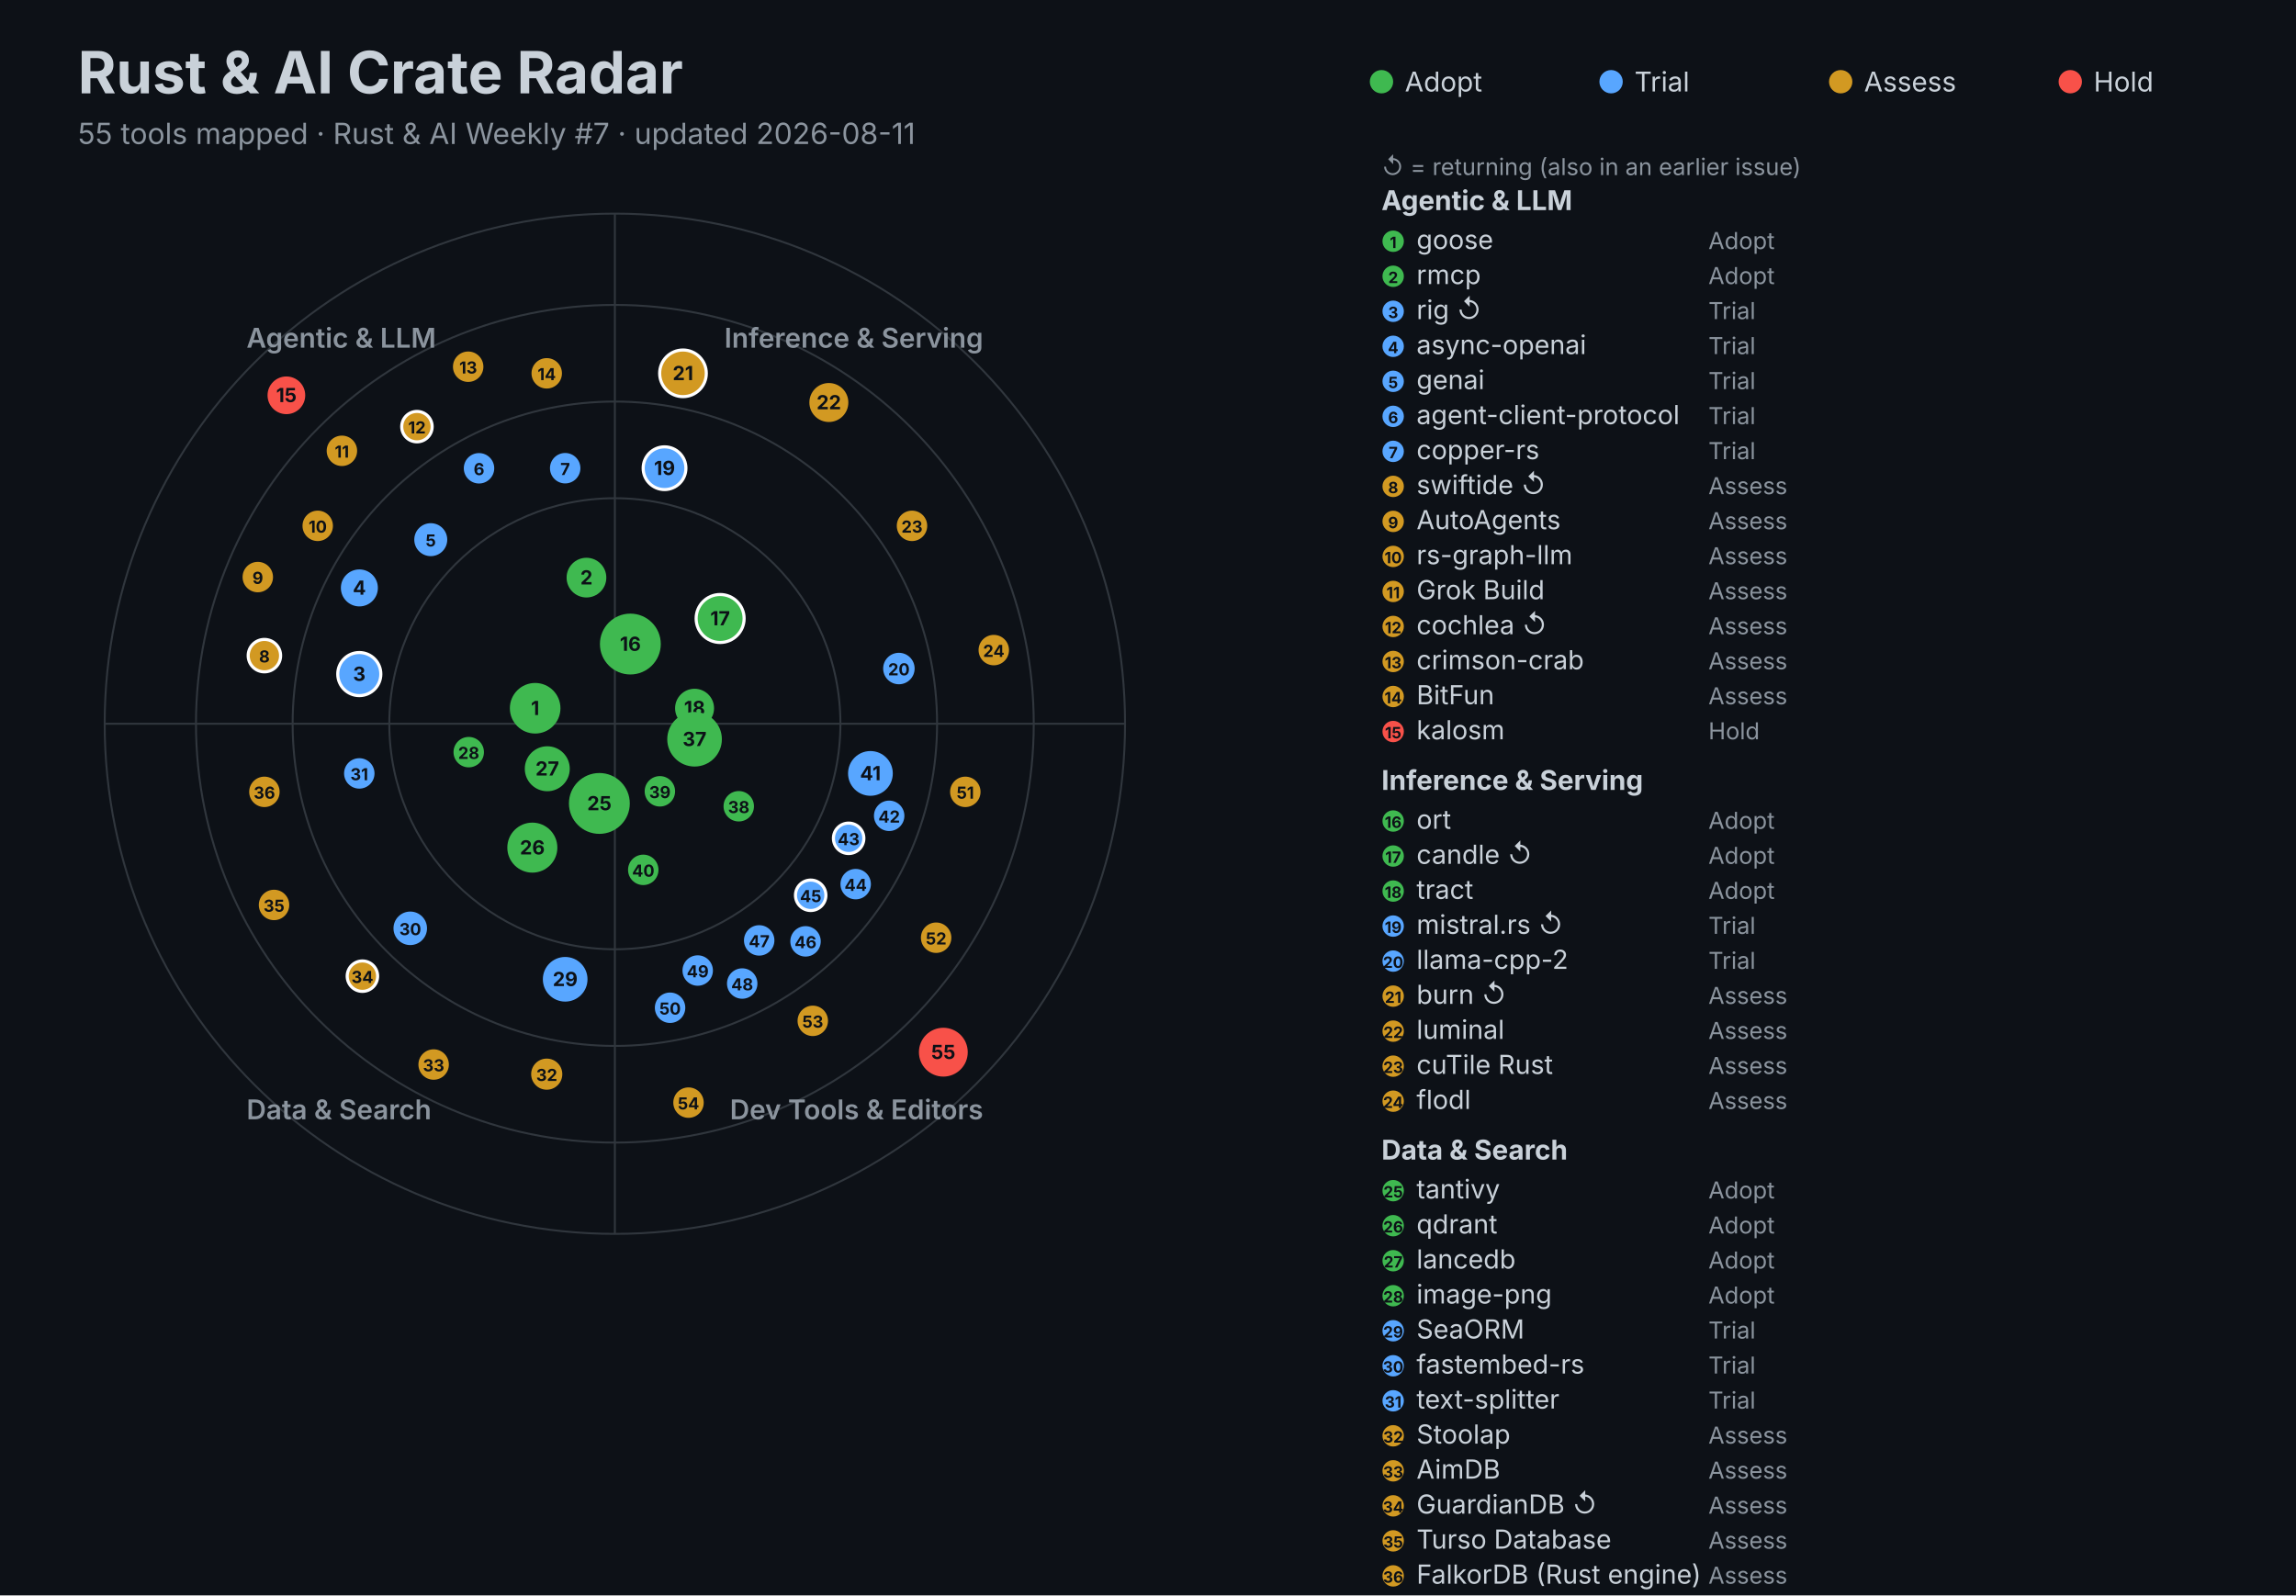
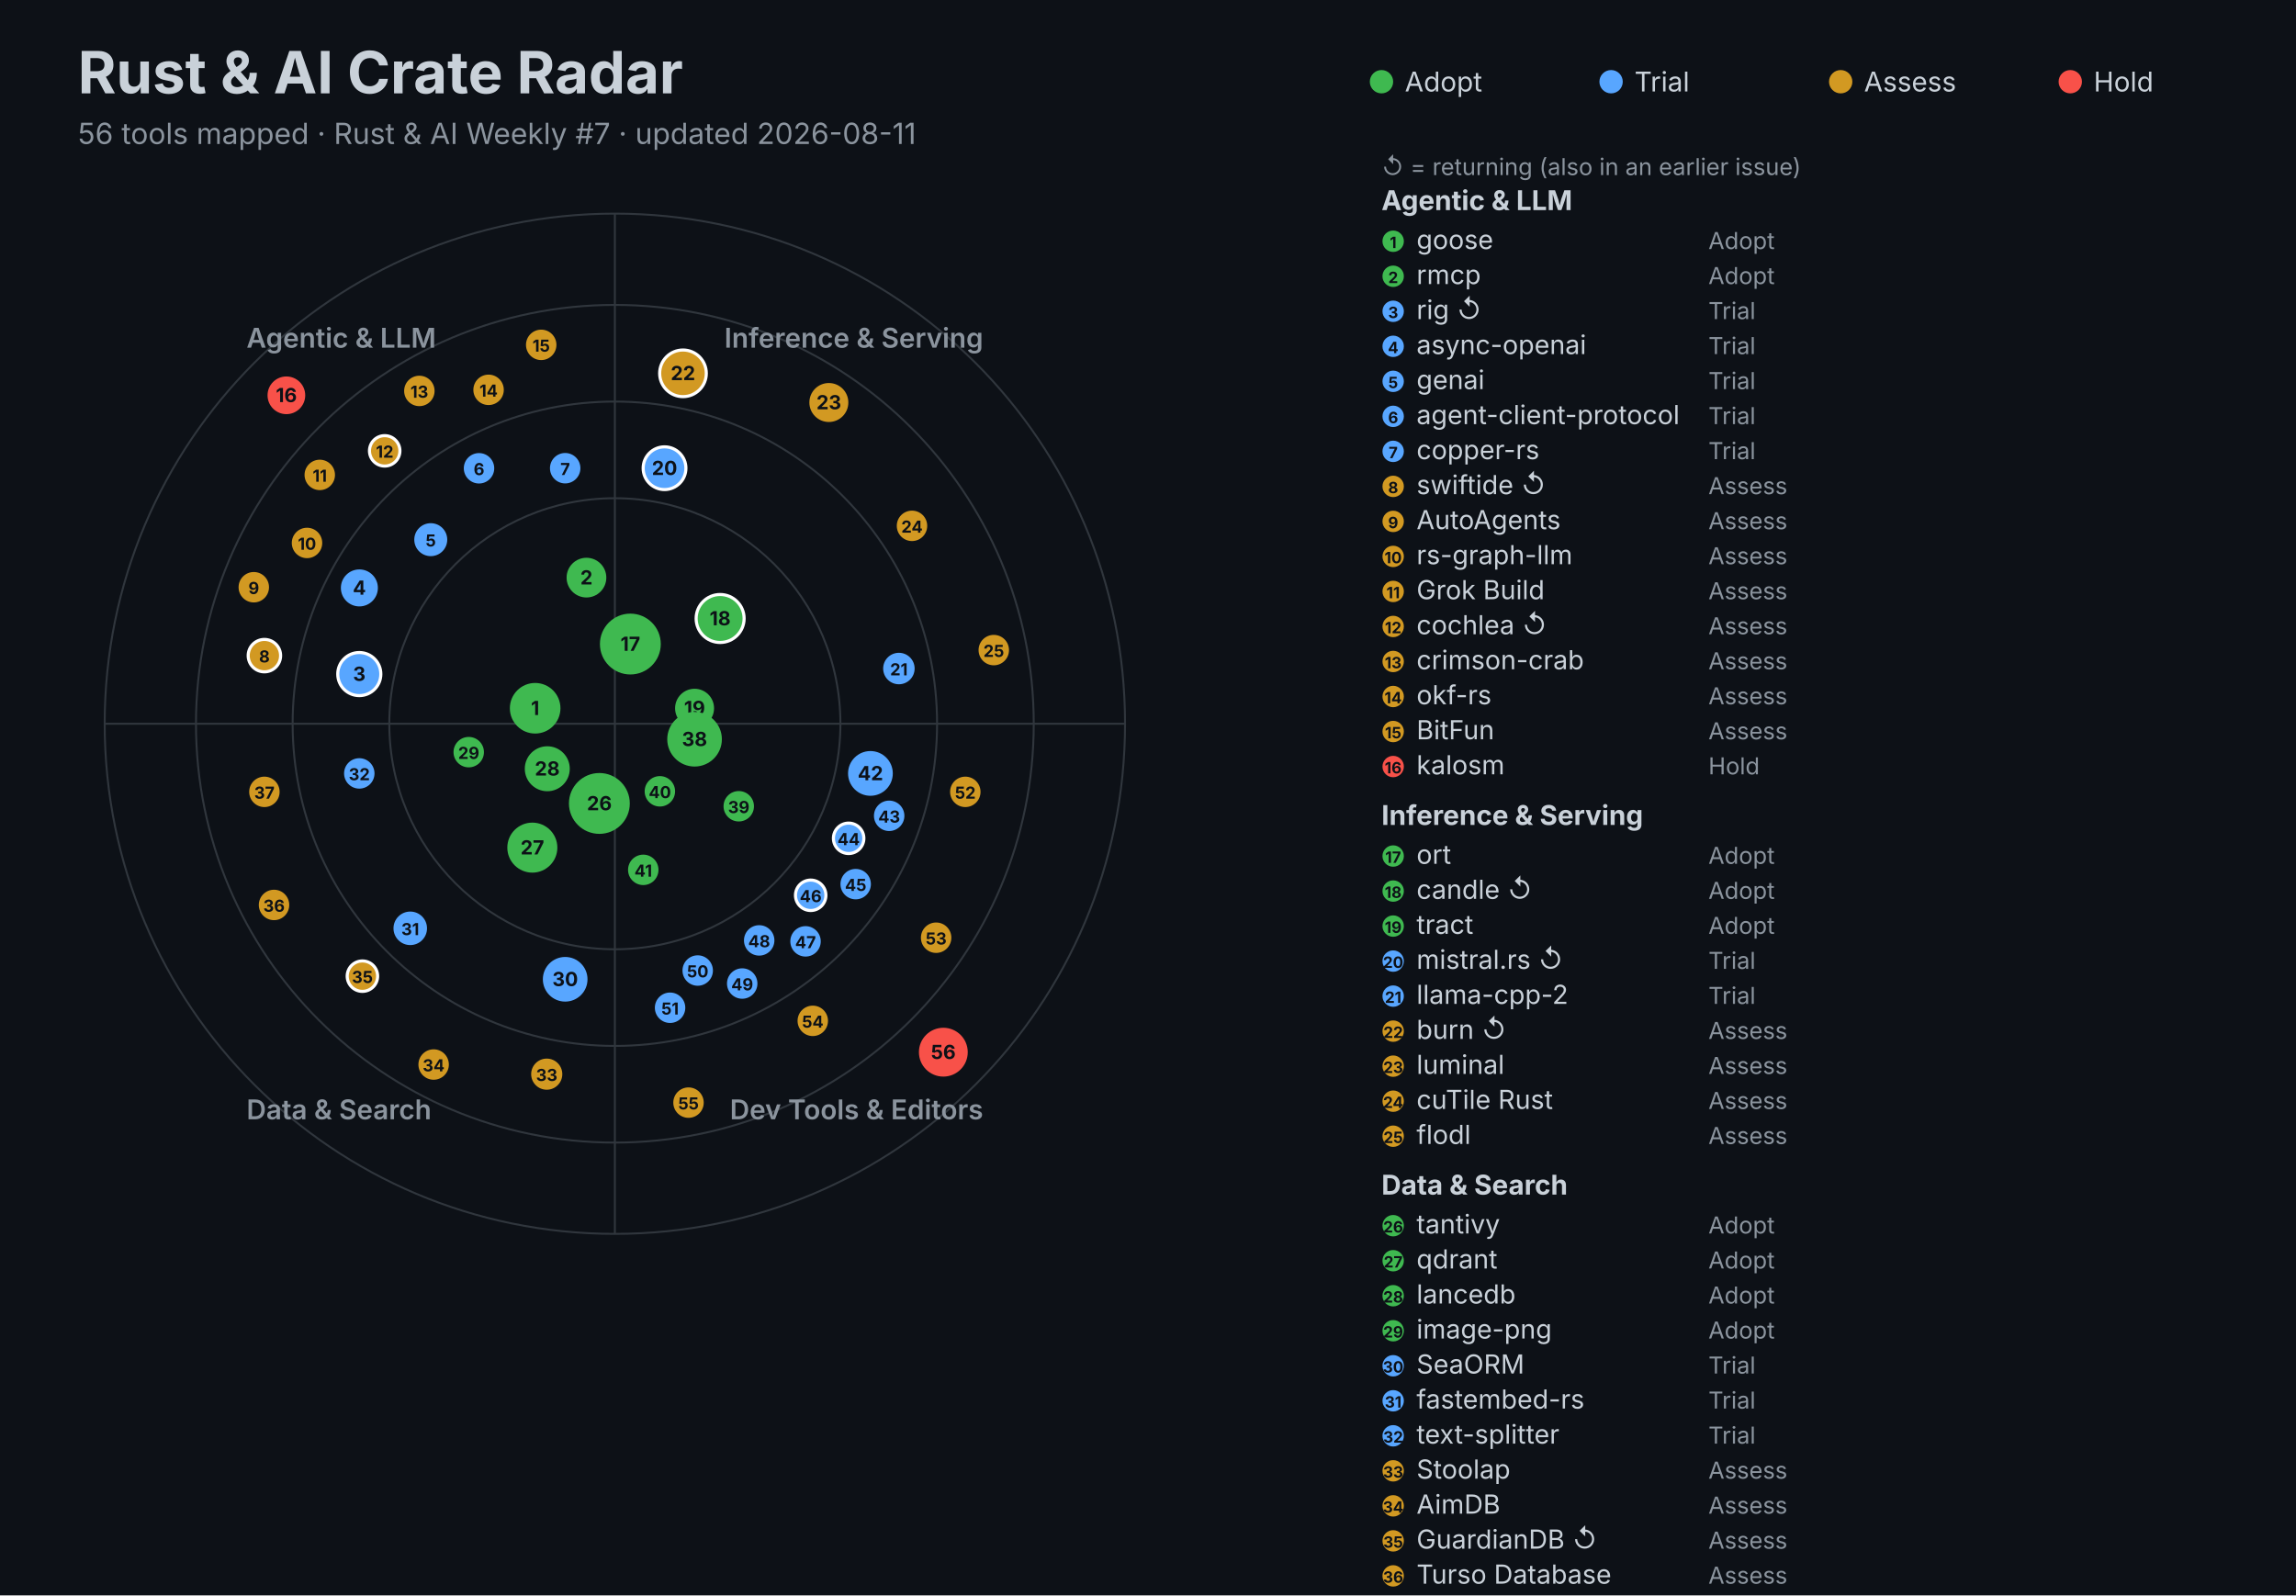
<svg xmlns="http://www.w3.org/2000/svg" width="1180" height="820" viewBox="0 0 1180 820" font-family="Inter, system-ui, -apple-system, Segoe UI, Roboto, sans-serif">
  <rect width="1180" height="820" fill="#0d1117" />
  <text x="40" y="48" fill="#c9d1d9" font-size="30" font-weight="700">Rust &amp; AI Crate Radar</text>
-   <text x="40" y="74" fill="#8b949e" font-size="15">55 tools mapped · Rust &amp; AI Weekly #7 · updated 2026-08-11</text>
+   <text x="40" y="74" fill="#8b949e" font-size="15">56 tools mapped · Rust &amp; AI Weekly #7 · updated 2026-08-11</text>
  <circle cx="710" cy="42" r="6" fill="#3fb950" />
  <text x="722" y="47" fill="#c9d1d9" font-size="14">Adopt</text>
  <circle cx="828" cy="42" r="6" fill="#58a6ff" />
  <text x="840" y="47" fill="#c9d1d9" font-size="14">Trial</text>
  <circle cx="946" cy="42" r="6" fill="#d29922" />
  <text x="958" y="47" fill="#c9d1d9" font-size="14">Assess</text>
  <circle cx="1064" cy="42" r="6" fill="#f85149" />
  <text x="1076" y="47" fill="#c9d1d9" font-size="14">Hold</text>
  <g>
    <circle cx="316" cy="372" r="115.92" fill="none" stroke="#30363d" stroke-width="1" />
    <circle cx="316" cy="372" r="165.6" fill="none" stroke="#30363d" stroke-width="1" />
    <circle cx="316" cy="372" r="215.28" fill="none" stroke="#30363d" stroke-width="1" />
    <circle cx="316" cy="372" r="262.2" fill="none" stroke="#30363d" stroke-width="1" />
    <line x1="316" y1="109.8" x2="316" y2="634.2" stroke="#30363d" stroke-width="1" />
    <line x1="53.8" y1="372" x2="578.2" y2="372" stroke="#30363d" stroke-width="1" />
  </g>
  <text x="126.693" y="178.693" fill="#8b949e" font-size="14" font-weight="600" text-anchor="start">Agentic &amp; LLM</text>
  <text x="505.307" y="178.693" fill="#8b949e" font-size="14" font-weight="600" text-anchor="end">Inference &amp; Serving</text>
  <text x="126.693" y="575.307" fill="#8b949e" font-size="14" font-weight="600" text-anchor="start">Data &amp; Search</text>
  <text x="505.307" y="575.307" fill="#8b949e" font-size="14" font-weight="600" text-anchor="end">Dev Tools &amp; Editors</text>
  <circle cx="275.036" cy="364.037" r="13.002" fill="#3fb950" stroke="none" stroke-width="0" />
  <text x="275.036" y="367.537" fill="#0d1117" font-size="10" font-weight="700" text-anchor="middle">1</text>
  <circle cx="301.402" cy="296.898" r="10.207" fill="#3fb950" stroke="none" stroke-width="0" />
  <text x="301.402" y="300.398" fill="#0d1117" font-size="10" font-weight="700" text-anchor="middle">2</text>
  <circle cx="184.654" cy="346.469" r="11.072" fill="#58a6ff" stroke="#ffffff" stroke-width="1.6" />
  <text x="184.654" y="349.969" fill="#0d1117" font-size="10" font-weight="700" text-anchor="middle">3</text>
  <circle cx="184.698" cy="302.185" r="9.509" fill="#58a6ff" stroke="none" stroke-width="0" />
  <text x="184.698" y="305.685" fill="#0d1117" font-size="10" font-weight="700" text-anchor="middle">4</text>
  <circle cx="221.386" cy="277.386" r="8.473" fill="#58a6ff" stroke="none" stroke-width="0" />
  <text x="221.386" y="280.886" fill="#0d1117" font-size="8.5" font-weight="700" text-anchor="middle">5</text>
  <circle cx="246.185" cy="240.698" r="7.82" fill="#58a6ff" stroke="none" stroke-width="0" />
  <text x="246.185" y="244.198" fill="#0d1117" font-size="8.5" font-weight="700" text-anchor="middle">6</text>
  <circle cx="290.469" cy="240.654" r="7.82" fill="#58a6ff" stroke="none" stroke-width="0" />
  <text x="290.469" y="244.154" fill="#0d1117" font-size="8.5" font-weight="700" text-anchor="middle">7</text>
  <circle cx="135.886" cy="336.989" r="8.329" fill="#d29922" stroke="#ffffff" stroke-width="1.6" />
  <text x="135.886" y="340.489" fill="#0d1117" font-size="8.5" font-weight="700" text-anchor="middle">8</text>
-   <circle cx="132.493" cy="296.613" r="7.82" fill="#d29922" stroke="none" stroke-width="0" />
-   <text x="132.493" y="300.113" fill="#0d1117" font-size="8.5" font-weight="700" text-anchor="middle">9</text>
-   <circle cx="163.29" cy="270.283" r="7.82" fill="#d29922" stroke="none" stroke-width="0" />
-   <text x="163.29" y="273.783" fill="#0d1117" font-size="8.5" font-weight="700" text-anchor="middle">10</text>
-   <circle cx="175.718" cy="231.718" r="7.82" fill="#d29922" stroke="none" stroke-width="0" />
-   <text x="175.718" y="235.218" fill="#0d1117" font-size="8.5" font-weight="700" text-anchor="middle">11</text>
-   <circle cx="214.283" cy="219.29" r="7.82" fill="#d29922" stroke="#ffffff" stroke-width="1.6" />
-   <text x="214.283" y="222.79" fill="#0d1117" font-size="8.5" font-weight="700" text-anchor="middle">12</text>
-   <circle cx="240.613" cy="188.493" r="7.82" fill="#d29922" stroke="none" stroke-width="0" />
-   <text x="240.613" y="191.993" fill="#0d1117" font-size="8.5" font-weight="700" text-anchor="middle">13</text>
-   <circle cx="280.989" cy="191.886" r="7.82" fill="#d29922" stroke="none" stroke-width="0" />
-   <text x="280.989" y="195.386" fill="#0d1117" font-size="8.5" font-weight="700" text-anchor="middle">14</text>
+   <circle cx="130.436" cy="301.828" r="7.82" fill="#d29922" stroke="none" stroke-width="0" />
+   <text x="130.436" y="305.328" fill="#0d1117" font-size="8.5" font-weight="700" text-anchor="middle">9</text>
+   <circle cx="157.788" cy="279.072" r="7.82" fill="#d29922" stroke="none" stroke-width="0" />
+   <text x="157.788" y="282.572" fill="#0d1117" font-size="8.5" font-weight="700" text-anchor="middle">10</text>
+   <circle cx="164.344" cy="244.1" r="7.82" fill="#d29922" stroke="none" stroke-width="0" />
+   <text x="164.344" y="247.6" fill="#0d1117" font-size="8.5" font-weight="700" text-anchor="middle">11</text>
+   <circle cx="197.708" cy="231.737" r="7.82" fill="#d29922" stroke="#ffffff" stroke-width="1.6" />
+   <text x="197.708" y="235.237" fill="#0d1117" font-size="8.5" font-weight="700" text-anchor="middle">12</text>
+   <circle cx="215.523" cy="200.937" r="7.82" fill="#d29922" stroke="none" stroke-width="0" />
+   <text x="215.523" y="204.437" fill="#0d1117" font-size="8.5" font-weight="700" text-anchor="middle">13</text>
+   <circle cx="251.1" cy="200.376" r="7.82" fill="#d29922" stroke="none" stroke-width="0" />
+   <text x="251.1" y="203.876" fill="#0d1117" font-size="8.5" font-weight="700" text-anchor="middle">14</text>
+   <circle cx="278.146" cy="177.256" r="7.82" fill="#d29922" stroke="none" stroke-width="0" />
+   <text x="278.146" y="180.756" fill="#0d1117" font-size="8.5" font-weight="700" text-anchor="middle">15</text>
  <circle cx="147.185" cy="203.185" r="9.685" fill="#f85149" stroke="none" stroke-width="0" />
-   <text x="147.185" y="206.685" fill="#0d1117" font-size="10" font-weight="700" text-anchor="middle">15</text>
+   <text x="147.185" y="206.685" fill="#0d1117" font-size="10" font-weight="700" text-anchor="middle">16</text>
  <circle cx="323.963" cy="331.036" r="15.64" fill="#3fb950" stroke="none" stroke-width="0" />
-   <text x="323.963" y="334.536" fill="#0d1117" font-size="10" font-weight="700" text-anchor="middle">16</text>
+   <text x="323.963" y="334.536" fill="#0d1117" font-size="10" font-weight="700" text-anchor="middle">17</text>
  <circle cx="370.099" cy="317.901" r="12.331" fill="#3fb950" stroke="#ffffff" stroke-width="1.6" />
-   <text x="370.099" y="321.401" fill="#0d1117" font-size="10" font-weight="700" text-anchor="middle">17</text>
+   <text x="370.099" y="321.401" fill="#0d1117" font-size="10" font-weight="700" text-anchor="middle">18</text>
  <circle cx="356.964" cy="364.037" r="10.016" fill="#3fb950" stroke="none" stroke-width="0" />
-   <text x="356.964" y="367.537" fill="#0d1117" font-size="10" font-weight="700" text-anchor="middle">18</text>
+   <text x="356.964" y="367.537" fill="#0d1117" font-size="10" font-weight="700" text-anchor="middle">19</text>
  <circle cx="341.531" cy="240.654" r="10.984" fill="#58a6ff" stroke="#ffffff" stroke-width="1.6" />
-   <text x="341.531" y="244.154" fill="#0d1117" font-size="10" font-weight="700" text-anchor="middle">19</text>
+   <text x="341.531" y="244.154" fill="#0d1117" font-size="10" font-weight="700" text-anchor="middle">20</text>
  <circle cx="461.977" cy="343.625" r="8.087" fill="#58a6ff" stroke="none" stroke-width="0" />
-   <text x="461.977" y="347.125" fill="#0d1117" font-size="8.5" font-weight="700" text-anchor="middle">20</text>
+   <text x="461.977" y="347.125" fill="#0d1117" font-size="8.5" font-weight="700" text-anchor="middle">21</text>
  <circle cx="351.011" cy="191.886" r="11.986" fill="#d29922" stroke="#ffffff" stroke-width="1.6" />
-   <text x="351.011" y="195.386" fill="#0d1117" font-size="10" font-weight="700" text-anchor="middle">21</text>
+   <text x="351.011" y="195.386" fill="#0d1117" font-size="10" font-weight="700" text-anchor="middle">22</text>
  <circle cx="425.979" cy="206.886" r="10.016" fill="#d29922" stroke="none" stroke-width="0" />
-   <text x="425.979" y="210.386" fill="#0d1117" font-size="10" font-weight="700" text-anchor="middle">22</text>
+   <text x="425.979" y="210.386" fill="#0d1117" font-size="10" font-weight="700" text-anchor="middle">23</text>
  <circle cx="468.71" cy="270.283" r="7.82" fill="#d29922" stroke="none" stroke-width="0" />
-   <text x="468.71" y="273.783" fill="#0d1117" font-size="8.5" font-weight="700" text-anchor="middle">23</text>
+   <text x="468.71" y="273.783" fill="#0d1117" font-size="8.5" font-weight="700" text-anchor="middle">24</text>
  <circle cx="510.744" cy="334.146" r="7.82" fill="#d29922" stroke="none" stroke-width="0" />
-   <text x="510.744" y="337.646" fill="#0d1117" font-size="8.5" font-weight="700" text-anchor="middle">24</text>
+   <text x="510.744" y="337.646" fill="#0d1117" font-size="8.5" font-weight="700" text-anchor="middle">25</text>
  <circle cx="308.037" cy="412.964" r="15.64" fill="#3fb950" stroke="none" stroke-width="0" />
-   <text x="308.037" y="416.464" fill="#0d1117" font-size="10" font-weight="700" text-anchor="middle">25</text>
+   <text x="308.037" y="416.464" fill="#0d1117" font-size="10" font-weight="700" text-anchor="middle">26</text>
  <circle cx="273.587" cy="435.675" r="12.856" fill="#3fb950" stroke="none" stroke-width="0" />
-   <text x="273.587" y="439.175" fill="#0d1117" font-size="10" font-weight="700" text-anchor="middle">26</text>
+   <text x="273.587" y="439.175" fill="#0d1117" font-size="10" font-weight="700" text-anchor="middle">27</text>
  <circle cx="281.268" cy="395.134" r="11.558" fill="#3fb950" stroke="none" stroke-width="0" />
-   <text x="281.268" y="398.634" fill="#0d1117" font-size="10" font-weight="700" text-anchor="middle">27</text>
+   <text x="281.268" y="398.634" fill="#0d1117" font-size="10" font-weight="700" text-anchor="middle">28</text>
  <circle cx="240.898" cy="386.598" r="7.82" fill="#3fb950" stroke="none" stroke-width="0" />
-   <text x="240.898" y="390.098" fill="#0d1117" font-size="8.5" font-weight="700" text-anchor="middle">28</text>
+   <text x="240.898" y="390.098" fill="#0d1117" font-size="8.5" font-weight="700" text-anchor="middle">29</text>
  <circle cx="290.469" cy="503.346" r="11.476" fill="#58a6ff" stroke="none" stroke-width="0" />
-   <text x="290.469" y="506.846" fill="#0d1117" font-size="10" font-weight="700" text-anchor="middle">29</text>
+   <text x="290.469" y="506.846" fill="#0d1117" font-size="10" font-weight="700" text-anchor="middle">30</text>
  <circle cx="210.847" cy="477.153" r="8.614" fill="#58a6ff" stroke="none" stroke-width="0" />
-   <text x="210.847" y="480.653" fill="#0d1117" font-size="8.5" font-weight="700" text-anchor="middle">30</text>
+   <text x="210.847" y="480.653" fill="#0d1117" font-size="8.5" font-weight="700" text-anchor="middle">31</text>
  <circle cx="184.654" cy="397.531" r="7.82" fill="#58a6ff" stroke="none" stroke-width="0" />
-   <text x="184.654" y="401.031" fill="#0d1117" font-size="8.5" font-weight="700" text-anchor="middle">31</text>
+   <text x="184.654" y="401.031" fill="#0d1117" font-size="8.5" font-weight="700" text-anchor="middle">32</text>
  <circle cx="280.989" cy="552.114" r="8.001" fill="#d29922" stroke="none" stroke-width="0" />
-   <text x="280.989" y="555.614" fill="#0d1117" font-size="8.5" font-weight="700" text-anchor="middle">32</text>
+   <text x="280.989" y="555.614" fill="#0d1117" font-size="8.5" font-weight="700" text-anchor="middle">33</text>
  <circle cx="222.862" cy="547.167" r="7.82" fill="#d29922" stroke="none" stroke-width="0" />
-   <text x="222.862" y="550.667" fill="#0d1117" font-size="8.5" font-weight="700" text-anchor="middle">33</text>
+   <text x="222.862" y="550.667" fill="#0d1117" font-size="8.5" font-weight="700" text-anchor="middle">34</text>
  <circle cx="186.257" cy="501.743" r="7.82" fill="#d29922" stroke="#ffffff" stroke-width="1.6" />
-   <text x="186.257" y="505.243" fill="#0d1117" font-size="8.5" font-weight="700" text-anchor="middle">34</text>
+   <text x="186.257" y="505.243" fill="#0d1117" font-size="8.5" font-weight="700" text-anchor="middle">35</text>
  <circle cx="140.833" cy="465.138" r="7.82" fill="#d29922" stroke="none" stroke-width="0" />
-   <text x="140.833" y="468.638" fill="#0d1117" font-size="8.5" font-weight="700" text-anchor="middle">35</text>
+   <text x="140.833" y="468.638" fill="#0d1117" font-size="8.5" font-weight="700" text-anchor="middle">36</text>
  <circle cx="135.886" cy="407.011" r="7.82" fill="#d29922" stroke="none" stroke-width="0" />
-   <text x="135.886" y="410.511" fill="#0d1117" font-size="8.5" font-weight="700" text-anchor="middle">36</text>
+   <text x="135.886" y="410.511" fill="#0d1117" font-size="8.5" font-weight="700" text-anchor="middle">37</text>
  <circle cx="356.964" cy="379.963" r="14.037" fill="#3fb950" stroke="none" stroke-width="0" />
-   <text x="356.964" y="383.463" fill="#0d1117" font-size="10" font-weight="700" text-anchor="middle">37</text>
+   <text x="356.964" y="383.463" fill="#0d1117" font-size="10" font-weight="700" text-anchor="middle">38</text>
  <circle cx="379.675" cy="414.413" r="7.82" fill="#3fb950" stroke="none" stroke-width="0" />
-   <text x="379.675" y="417.913" fill="#0d1117" font-size="8.5" font-weight="700" text-anchor="middle">38</text>
+   <text x="379.675" y="417.913" fill="#0d1117" font-size="8.5" font-weight="700" text-anchor="middle">39</text>
  <circle cx="339.134" cy="406.732" r="7.82" fill="#3fb950" stroke="none" stroke-width="0" />
-   <text x="339.134" y="410.232" fill="#0d1117" font-size="8.5" font-weight="700" text-anchor="middle">39</text>
+   <text x="339.134" y="410.232" fill="#0d1117" font-size="8.5" font-weight="700" text-anchor="middle">40</text>
  <circle cx="330.598" cy="447.102" r="7.82" fill="#3fb950" stroke="none" stroke-width="0" />
-   <text x="330.598" y="450.602" fill="#0d1117" font-size="8.5" font-weight="700" text-anchor="middle">40</text>
+   <text x="330.598" y="450.602" fill="#0d1117" font-size="8.5" font-weight="700" text-anchor="middle">41</text>
  <circle cx="447.346" cy="397.531" r="11.5" fill="#58a6ff" stroke="none" stroke-width="0" />
-   <text x="447.346" y="401.031" fill="#0d1117" font-size="10" font-weight="700" text-anchor="middle">41</text>
+   <text x="447.346" y="401.031" fill="#0d1117" font-size="10" font-weight="700" text-anchor="middle">42</text>
  <circle cx="456.978" cy="419.323" r="7.82" fill="#58a6ff" stroke="none" stroke-width="0" />
-   <text x="456.978" y="422.823" fill="#0d1117" font-size="8.5" font-weight="700" text-anchor="middle">42</text>
+   <text x="456.978" y="422.823" fill="#0d1117" font-size="8.5" font-weight="700" text-anchor="middle">43</text>
  <circle cx="436.149" cy="430.889" r="7.82" fill="#58a6ff" stroke="#ffffff" stroke-width="1.6" />
-   <text x="436.149" y="434.389" fill="#0d1117" font-size="8.5" font-weight="700" text-anchor="middle">43</text>
+   <text x="436.149" y="434.389" fill="#0d1117" font-size="8.5" font-weight="700" text-anchor="middle">44</text>
  <circle cx="439.767" cy="454.438" r="7.82" fill="#58a6ff" stroke="none" stroke-width="0" />
-   <text x="439.767" y="457.938" fill="#0d1117" font-size="8.5" font-weight="700" text-anchor="middle">44</text>
+   <text x="439.767" y="457.938" fill="#0d1117" font-size="8.5" font-weight="700" text-anchor="middle">45</text>
  <circle cx="416.643" cy="460.175" r="7.82" fill="#58a6ff" stroke="#ffffff" stroke-width="1.6" />
-   <text x="416.643" y="463.675" fill="#0d1117" font-size="8.5" font-weight="700" text-anchor="middle">45</text>
+   <text x="416.643" y="463.675" fill="#0d1117" font-size="8.5" font-weight="700" text-anchor="middle">46</text>
  <circle cx="413.996" cy="483.853" r="7.82" fill="#58a6ff" stroke="none" stroke-width="0" />
-   <text x="413.996" y="487.353" fill="#0d1117" font-size="8.5" font-weight="700" text-anchor="middle">46</text>
+   <text x="413.996" y="487.353" fill="#0d1117" font-size="8.5" font-weight="700" text-anchor="middle">47</text>
  <circle cx="390.176" cy="483.363" r="7.82" fill="#58a6ff" stroke="none" stroke-width="0" />
-   <text x="390.176" y="486.863" fill="#0d1117" font-size="8.5" font-weight="700" text-anchor="middle">47</text>
+   <text x="390.176" y="486.863" fill="#0d1117" font-size="8.5" font-weight="700" text-anchor="middle">48</text>
  <circle cx="381.449" cy="505.532" r="7.82" fill="#58a6ff" stroke="none" stroke-width="0" />
-   <text x="381.449" y="509.032" fill="#0d1117" font-size="8.5" font-weight="700" text-anchor="middle">48</text>
+   <text x="381.449" y="509.032" fill="#0d1117" font-size="8.5" font-weight="700" text-anchor="middle">49</text>
  <circle cx="358.58" cy="498.849" r="7.82" fill="#58a6ff" stroke="none" stroke-width="0" />
-   <text x="358.58" y="502.349" fill="#0d1117" font-size="8.5" font-weight="700" text-anchor="middle">49</text>
+   <text x="358.58" y="502.349" fill="#0d1117" font-size="8.5" font-weight="700" text-anchor="middle">50</text>
  <circle cx="344.375" cy="517.977" r="7.82" fill="#58a6ff" stroke="none" stroke-width="0" />
-   <text x="344.375" y="521.477" fill="#0d1117" font-size="8.5" font-weight="700" text-anchor="middle">50</text>
+   <text x="344.375" y="521.477" fill="#0d1117" font-size="8.5" font-weight="700" text-anchor="middle">51</text>
  <circle cx="496.114" cy="407.011" r="7.82" fill="#d29922" stroke="none" stroke-width="0" />
-   <text x="496.114" y="410.511" fill="#0d1117" font-size="8.5" font-weight="700" text-anchor="middle">51</text>
+   <text x="496.114" y="410.511" fill="#0d1117" font-size="8.5" font-weight="700" text-anchor="middle">52</text>
  <circle cx="481.114" cy="481.979" r="7.82" fill="#d29922" stroke="none" stroke-width="0" />
-   <text x="481.114" y="485.479" fill="#0d1117" font-size="8.5" font-weight="700" text-anchor="middle">52</text>
+   <text x="481.114" y="485.479" fill="#0d1117" font-size="8.5" font-weight="700" text-anchor="middle">53</text>
  <circle cx="417.717" cy="524.71" r="7.82" fill="#d29922" stroke="none" stroke-width="0" />
-   <text x="417.717" y="528.21" fill="#0d1117" font-size="8.5" font-weight="700" text-anchor="middle">53</text>
+   <text x="417.717" y="528.21" fill="#0d1117" font-size="8.5" font-weight="700" text-anchor="middle">54</text>
  <circle cx="353.854" cy="566.744" r="7.82" fill="#d29922" stroke="none" stroke-width="0" />
-   <text x="353.854" y="570.244" fill="#0d1117" font-size="8.5" font-weight="700" text-anchor="middle">54</text>
+   <text x="353.854" y="570.244" fill="#0d1117" font-size="8.5" font-weight="700" text-anchor="middle">55</text>
  <circle cx="484.815" cy="540.815" r="12.549" fill="#f85149" stroke="none" stroke-width="0" />
-   <text x="484.815" y="544.315" fill="#0d1117" font-size="10" font-weight="700" text-anchor="middle">55</text>
+   <text x="484.815" y="544.315" fill="#0d1117" font-size="10" font-weight="700" text-anchor="middle">56</text>
  <text x="710" y="90" fill="#8b949e" font-size="12">↺ = returning (also in an earlier issue)</text>
  <text x="710" y="108" fill="#c9d1d9" font-size="14" font-weight="700">Agentic &amp; LLM</text>
  <circle cx="716" cy="124" r="5.5" fill="#3fb950" />
  <text x="716" y="127.5" fill="#0d1117" font-size="8" font-weight="700" text-anchor="middle">1</text>
  <text x="728" y="128" fill="#c9d1d9" font-size="13.5">goose</text>
  <text x="878" y="128" fill="#8b949e" font-size="12">Adopt</text>
  <circle cx="716" cy="142" r="5.5" fill="#3fb950" />
  <text x="716" y="145.5" fill="#0d1117" font-size="8" font-weight="700" text-anchor="middle">2</text>
  <text x="728" y="146" fill="#c9d1d9" font-size="13.5">rmcp</text>
  <text x="878" y="146" fill="#8b949e" font-size="12">Adopt</text>
  <circle cx="716" cy="160" r="5.5" fill="#58a6ff" />
  <text x="716" y="163.5" fill="#0d1117" font-size="8" font-weight="700" text-anchor="middle">3</text>
  <text x="728" y="164" fill="#c9d1d9" font-size="13.5">rig ↺</text>
  <text x="878" y="164" fill="#8b949e" font-size="12">Trial</text>
  <circle cx="716" cy="178" r="5.5" fill="#58a6ff" />
  <text x="716" y="181.5" fill="#0d1117" font-size="8" font-weight="700" text-anchor="middle">4</text>
  <text x="728" y="182" fill="#c9d1d9" font-size="13.5">async-openai</text>
  <text x="878" y="182" fill="#8b949e" font-size="12">Trial</text>
  <circle cx="716" cy="196" r="5.5" fill="#58a6ff" />
  <text x="716" y="199.5" fill="#0d1117" font-size="8" font-weight="700" text-anchor="middle">5</text>
  <text x="728" y="200" fill="#c9d1d9" font-size="13.5">genai</text>
  <text x="878" y="200" fill="#8b949e" font-size="12">Trial</text>
  <circle cx="716" cy="214" r="5.5" fill="#58a6ff" />
  <text x="716" y="217.5" fill="#0d1117" font-size="8" font-weight="700" text-anchor="middle">6</text>
  <text x="728" y="218" fill="#c9d1d9" font-size="13.5">agent-client-protocol</text>
  <text x="878" y="218" fill="#8b949e" font-size="12">Trial</text>
  <circle cx="716" cy="232" r="5.5" fill="#58a6ff" />
  <text x="716" y="235.5" fill="#0d1117" font-size="8" font-weight="700" text-anchor="middle">7</text>
  <text x="728" y="236" fill="#c9d1d9" font-size="13.5">copper-rs</text>
  <text x="878" y="236" fill="#8b949e" font-size="12">Trial</text>
  <circle cx="716" cy="250" r="5.5" fill="#d29922" />
  <text x="716" y="253.5" fill="#0d1117" font-size="8" font-weight="700" text-anchor="middle">8</text>
  <text x="728" y="254" fill="#c9d1d9" font-size="13.5">swiftide ↺</text>
  <text x="878" y="254" fill="#8b949e" font-size="12">Assess</text>
  <circle cx="716" cy="268" r="5.5" fill="#d29922" />
  <text x="716" y="271.5" fill="#0d1117" font-size="8" font-weight="700" text-anchor="middle">9</text>
  <text x="728" y="272" fill="#c9d1d9" font-size="13.5">AutoAgents</text>
  <text x="878" y="272" fill="#8b949e" font-size="12">Assess</text>
  <circle cx="716" cy="286" r="5.5" fill="#d29922" />
  <text x="716" y="289.5" fill="#0d1117" font-size="8" font-weight="700" text-anchor="middle">10</text>
  <text x="728" y="290" fill="#c9d1d9" font-size="13.5">rs-graph-llm</text>
  <text x="878" y="290" fill="#8b949e" font-size="12">Assess</text>
  <circle cx="716" cy="304" r="5.5" fill="#d29922" />
  <text x="716" y="307.5" fill="#0d1117" font-size="8" font-weight="700" text-anchor="middle">11</text>
  <text x="728" y="308" fill="#c9d1d9" font-size="13.5">Grok Build</text>
  <text x="878" y="308" fill="#8b949e" font-size="12">Assess</text>
  <circle cx="716" cy="322" r="5.5" fill="#d29922" />
  <text x="716" y="325.5" fill="#0d1117" font-size="8" font-weight="700" text-anchor="middle">12</text>
  <text x="728" y="326" fill="#c9d1d9" font-size="13.5">cochlea ↺</text>
  <text x="878" y="326" fill="#8b949e" font-size="12">Assess</text>
  <circle cx="716" cy="340" r="5.5" fill="#d29922" />
  <text x="716" y="343.5" fill="#0d1117" font-size="8" font-weight="700" text-anchor="middle">13</text>
  <text x="728" y="344" fill="#c9d1d9" font-size="13.5">crimson-crab</text>
  <text x="878" y="344" fill="#8b949e" font-size="12">Assess</text>
  <circle cx="716" cy="358" r="5.5" fill="#d29922" />
  <text x="716" y="361.5" fill="#0d1117" font-size="8" font-weight="700" text-anchor="middle">14</text>
-   <text x="728" y="362" fill="#c9d1d9" font-size="13.5">BitFun</text>
+   <text x="728" y="362" fill="#c9d1d9" font-size="13.5">okf-rs</text>
  <text x="878" y="362" fill="#8b949e" font-size="12">Assess</text>
-   <circle cx="716" cy="376" r="5.5" fill="#f85149" />
+   <circle cx="716" cy="376" r="5.5" fill="#d29922" />
  <text x="716" y="379.5" fill="#0d1117" font-size="8" font-weight="700" text-anchor="middle">15</text>
-   <text x="728" y="380" fill="#c9d1d9" font-size="13.5">kalosm</text>
-   <text x="878" y="380" fill="#8b949e" font-size="12">Hold</text>
-   <text x="710" y="406" fill="#c9d1d9" font-size="14" font-weight="700">Inference &amp; Serving</text>
-   <circle cx="716" cy="422" r="5.5" fill="#3fb950" />
-   <text x="716" y="425.5" fill="#0d1117" font-size="8" font-weight="700" text-anchor="middle">16</text>
-   <text x="728" y="426" fill="#c9d1d9" font-size="13.5">ort</text>
-   <text x="878" y="426" fill="#8b949e" font-size="12">Adopt</text>
+   <text x="728" y="380" fill="#c9d1d9" font-size="13.5">BitFun</text>
+   <text x="878" y="380" fill="#8b949e" font-size="12">Assess</text>
+   <circle cx="716" cy="394" r="5.5" fill="#f85149" />
+   <text x="716" y="397.5" fill="#0d1117" font-size="8" font-weight="700" text-anchor="middle">16</text>
+   <text x="728" y="398" fill="#c9d1d9" font-size="13.5">kalosm</text>
+   <text x="878" y="398" fill="#8b949e" font-size="12">Hold</text>
+   <text x="710" y="424" fill="#c9d1d9" font-size="14" font-weight="700">Inference &amp; Serving</text>
  <circle cx="716" cy="440" r="5.5" fill="#3fb950" />
  <text x="716" y="443.5" fill="#0d1117" font-size="8" font-weight="700" text-anchor="middle">17</text>
-   <text x="728" y="444" fill="#c9d1d9" font-size="13.5">candle ↺</text>
+   <text x="728" y="444" fill="#c9d1d9" font-size="13.5">ort</text>
  <text x="878" y="444" fill="#8b949e" font-size="12">Adopt</text>
  <circle cx="716" cy="458" r="5.5" fill="#3fb950" />
  <text x="716" y="461.5" fill="#0d1117" font-size="8" font-weight="700" text-anchor="middle">18</text>
-   <text x="728" y="462" fill="#c9d1d9" font-size="13.5">tract</text>
+   <text x="728" y="462" fill="#c9d1d9" font-size="13.5">candle ↺</text>
  <text x="878" y="462" fill="#8b949e" font-size="12">Adopt</text>
-   <circle cx="716" cy="476" r="5.5" fill="#58a6ff" />
+   <circle cx="716" cy="476" r="5.5" fill="#3fb950" />
  <text x="716" y="479.5" fill="#0d1117" font-size="8" font-weight="700" text-anchor="middle">19</text>
-   <text x="728" y="480" fill="#c9d1d9" font-size="13.5">mistral.rs ↺</text>
-   <text x="878" y="480" fill="#8b949e" font-size="12">Trial</text>
+   <text x="728" y="480" fill="#c9d1d9" font-size="13.5">tract</text>
+   <text x="878" y="480" fill="#8b949e" font-size="12">Adopt</text>
  <circle cx="716" cy="494" r="5.5" fill="#58a6ff" />
  <text x="716" y="497.5" fill="#0d1117" font-size="8" font-weight="700" text-anchor="middle">20</text>
-   <text x="728" y="498" fill="#c9d1d9" font-size="13.5">llama-cpp-2</text>
+   <text x="728" y="498" fill="#c9d1d9" font-size="13.5">mistral.rs ↺</text>
  <text x="878" y="498" fill="#8b949e" font-size="12">Trial</text>
-   <circle cx="716" cy="512" r="5.5" fill="#d29922" />
+   <circle cx="716" cy="512" r="5.5" fill="#58a6ff" />
  <text x="716" y="515.5" fill="#0d1117" font-size="8" font-weight="700" text-anchor="middle">21</text>
-   <text x="728" y="516" fill="#c9d1d9" font-size="13.5">burn ↺</text>
-   <text x="878" y="516" fill="#8b949e" font-size="12">Assess</text>
+   <text x="728" y="516" fill="#c9d1d9" font-size="13.5">llama-cpp-2</text>
+   <text x="878" y="516" fill="#8b949e" font-size="12">Trial</text>
  <circle cx="716" cy="530" r="5.5" fill="#d29922" />
  <text x="716" y="533.5" fill="#0d1117" font-size="8" font-weight="700" text-anchor="middle">22</text>
-   <text x="728" y="534" fill="#c9d1d9" font-size="13.5">luminal</text>
+   <text x="728" y="534" fill="#c9d1d9" font-size="13.5">burn ↺</text>
  <text x="878" y="534" fill="#8b949e" font-size="12">Assess</text>
  <circle cx="716" cy="548" r="5.5" fill="#d29922" />
  <text x="716" y="551.5" fill="#0d1117" font-size="8" font-weight="700" text-anchor="middle">23</text>
-   <text x="728" y="552" fill="#c9d1d9" font-size="13.5">cuTile Rust</text>
+   <text x="728" y="552" fill="#c9d1d9" font-size="13.5">luminal</text>
  <text x="878" y="552" fill="#8b949e" font-size="12">Assess</text>
  <circle cx="716" cy="566" r="5.5" fill="#d29922" />
  <text x="716" y="569.5" fill="#0d1117" font-size="8" font-weight="700" text-anchor="middle">24</text>
-   <text x="728" y="570" fill="#c9d1d9" font-size="13.5">flodl</text>
+   <text x="728" y="570" fill="#c9d1d9" font-size="13.5">cuTile Rust</text>
  <text x="878" y="570" fill="#8b949e" font-size="12">Assess</text>
-   <text x="710" y="596" fill="#c9d1d9" font-size="14" font-weight="700">Data &amp; Search</text>
-   <circle cx="716" cy="612" r="5.5" fill="#3fb950" />
-   <text x="716" y="615.5" fill="#0d1117" font-size="8" font-weight="700" text-anchor="middle">25</text>
-   <text x="728" y="616" fill="#c9d1d9" font-size="13.5">tantivy</text>
-   <text x="878" y="616" fill="#8b949e" font-size="12">Adopt</text>
+   <circle cx="716" cy="584" r="5.5" fill="#d29922" />
+   <text x="716" y="587.5" fill="#0d1117" font-size="8" font-weight="700" text-anchor="middle">25</text>
+   <text x="728" y="588" fill="#c9d1d9" font-size="13.5">flodl</text>
+   <text x="878" y="588" fill="#8b949e" font-size="12">Assess</text>
+   <text x="710" y="614" fill="#c9d1d9" font-size="14" font-weight="700">Data &amp; Search</text>
  <circle cx="716" cy="630" r="5.5" fill="#3fb950" />
  <text x="716" y="633.5" fill="#0d1117" font-size="8" font-weight="700" text-anchor="middle">26</text>
-   <text x="728" y="634" fill="#c9d1d9" font-size="13.5">qdrant</text>
+   <text x="728" y="634" fill="#c9d1d9" font-size="13.5">tantivy</text>
  <text x="878" y="634" fill="#8b949e" font-size="12">Adopt</text>
  <circle cx="716" cy="648" r="5.5" fill="#3fb950" />
  <text x="716" y="651.5" fill="#0d1117" font-size="8" font-weight="700" text-anchor="middle">27</text>
-   <text x="728" y="652" fill="#c9d1d9" font-size="13.5">lancedb</text>
+   <text x="728" y="652" fill="#c9d1d9" font-size="13.5">qdrant</text>
  <text x="878" y="652" fill="#8b949e" font-size="12">Adopt</text>
  <circle cx="716" cy="666" r="5.5" fill="#3fb950" />
  <text x="716" y="669.5" fill="#0d1117" font-size="8" font-weight="700" text-anchor="middle">28</text>
-   <text x="728" y="670" fill="#c9d1d9" font-size="13.5">image-png</text>
+   <text x="728" y="670" fill="#c9d1d9" font-size="13.5">lancedb</text>
  <text x="878" y="670" fill="#8b949e" font-size="12">Adopt</text>
-   <circle cx="716" cy="684" r="5.5" fill="#58a6ff" />
+   <circle cx="716" cy="684" r="5.5" fill="#3fb950" />
  <text x="716" y="687.5" fill="#0d1117" font-size="8" font-weight="700" text-anchor="middle">29</text>
-   <text x="728" y="688" fill="#c9d1d9" font-size="13.5">SeaORM</text>
-   <text x="878" y="688" fill="#8b949e" font-size="12">Trial</text>
+   <text x="728" y="688" fill="#c9d1d9" font-size="13.5">image-png</text>
+   <text x="878" y="688" fill="#8b949e" font-size="12">Adopt</text>
  <circle cx="716" cy="702" r="5.5" fill="#58a6ff" />
  <text x="716" y="705.5" fill="#0d1117" font-size="8" font-weight="700" text-anchor="middle">30</text>
-   <text x="728" y="706" fill="#c9d1d9" font-size="13.5">fastembed-rs</text>
+   <text x="728" y="706" fill="#c9d1d9" font-size="13.5">SeaORM</text>
  <text x="878" y="706" fill="#8b949e" font-size="12">Trial</text>
  <circle cx="716" cy="720" r="5.5" fill="#58a6ff" />
  <text x="716" y="723.5" fill="#0d1117" font-size="8" font-weight="700" text-anchor="middle">31</text>
-   <text x="728" y="724" fill="#c9d1d9" font-size="13.5">text-splitter</text>
+   <text x="728" y="724" fill="#c9d1d9" font-size="13.5">fastembed-rs</text>
  <text x="878" y="724" fill="#8b949e" font-size="12">Trial</text>
-   <circle cx="716" cy="738" r="5.5" fill="#d29922" />
+   <circle cx="716" cy="738" r="5.5" fill="#58a6ff" />
  <text x="716" y="741.5" fill="#0d1117" font-size="8" font-weight="700" text-anchor="middle">32</text>
-   <text x="728" y="742" fill="#c9d1d9" font-size="13.5">Stoolap</text>
-   <text x="878" y="742" fill="#8b949e" font-size="12">Assess</text>
+   <text x="728" y="742" fill="#c9d1d9" font-size="13.5">text-splitter</text>
+   <text x="878" y="742" fill="#8b949e" font-size="12">Trial</text>
  <circle cx="716" cy="756" r="5.5" fill="#d29922" />
  <text x="716" y="759.5" fill="#0d1117" font-size="8" font-weight="700" text-anchor="middle">33</text>
-   <text x="728" y="760" fill="#c9d1d9" font-size="13.5">AimDB</text>
+   <text x="728" y="760" fill="#c9d1d9" font-size="13.5">Stoolap</text>
  <text x="878" y="760" fill="#8b949e" font-size="12">Assess</text>
  <circle cx="716" cy="774" r="5.5" fill="#d29922" />
  <text x="716" y="777.5" fill="#0d1117" font-size="8" font-weight="700" text-anchor="middle">34</text>
-   <text x="728" y="778" fill="#c9d1d9" font-size="13.5">GuardianDB ↺</text>
+   <text x="728" y="778" fill="#c9d1d9" font-size="13.5">AimDB</text>
  <text x="878" y="778" fill="#8b949e" font-size="12">Assess</text>
  <circle cx="716" cy="792" r="5.5" fill="#d29922" />
  <text x="716" y="795.5" fill="#0d1117" font-size="8" font-weight="700" text-anchor="middle">35</text>
-   <text x="728" y="796" fill="#c9d1d9" font-size="13.5">Turso Database</text>
+   <text x="728" y="796" fill="#c9d1d9" font-size="13.5">GuardianDB ↺</text>
  <text x="878" y="796" fill="#8b949e" font-size="12">Assess</text>
  <circle cx="716" cy="810" r="5.5" fill="#d29922" />
  <text x="716" y="813.5" fill="#0d1117" font-size="8" font-weight="700" text-anchor="middle">36</text>
-   <text x="728" y="814" fill="#c9d1d9" font-size="13.5">FalkorDB (Rust engine)</text>
+   <text x="728" y="814" fill="#c9d1d9" font-size="13.5">Turso Database</text>
  <text x="878" y="814" fill="#8b949e" font-size="12">Assess</text>
-   <text x="710" y="840" fill="#c9d1d9" font-size="14" font-weight="700">Dev Tools &amp; Editors</text>
-   <circle cx="716" cy="856" r="5.5" fill="#3fb950" />
-   <text x="716" y="859.5" fill="#0d1117" font-size="8" font-weight="700" text-anchor="middle">37</text>
-   <text x="728" y="860" fill="#c9d1d9" font-size="13.5">Zed</text>
-   <text x="878" y="860" fill="#8b949e" font-size="12">Adopt</text>
+   <circle cx="716" cy="828" r="5.5" fill="#d29922" />
+   <text x="716" y="831.5" fill="#0d1117" font-size="8" font-weight="700" text-anchor="middle">37</text>
+   <text x="728" y="832" fill="#c9d1d9" font-size="13.5">FalkorDB (Rust engine)</text>
+   <text x="878" y="832" fill="#8b949e" font-size="12">Assess</text>
+   <text x="710" y="858" fill="#c9d1d9" font-size="14" font-weight="700">Dev Tools &amp; Editors</text>
  <circle cx="716" cy="874" r="5.5" fill="#3fb950" />
  <text x="716" y="877.5" fill="#0d1117" font-size="8" font-weight="700" text-anchor="middle">38</text>
-   <text x="728" y="878" fill="#c9d1d9" font-size="13.5">curve25519-dalek</text>
+   <text x="728" y="878" fill="#c9d1d9" font-size="13.5">Zed</text>
  <text x="878" y="878" fill="#8b949e" font-size="12">Adopt</text>
  <circle cx="716" cy="892" r="5.5" fill="#3fb950" />
  <text x="716" y="895.5" fill="#0d1117" font-size="8" font-weight="700" text-anchor="middle">39</text>
-   <text x="728" y="896" fill="#c9d1d9" font-size="13.5">cargo-rdme</text>
+   <text x="728" y="896" fill="#c9d1d9" font-size="13.5">curve25519-dalek</text>
  <text x="878" y="896" fill="#8b949e" font-size="12">Adopt</text>
  <circle cx="716" cy="910" r="5.5" fill="#3fb950" />
  <text x="716" y="913.5" fill="#0d1117" font-size="8" font-weight="700" text-anchor="middle">40</text>
-   <text x="728" y="914" fill="#c9d1d9" font-size="13.5">syn</text>
+   <text x="728" y="914" fill="#c9d1d9" font-size="13.5">cargo-rdme</text>
  <text x="878" y="914" fill="#8b949e" font-size="12">Adopt</text>
-   <circle cx="716" cy="928" r="5.5" fill="#58a6ff" />
+   <circle cx="716" cy="928" r="5.5" fill="#3fb950" />
  <text x="716" y="931.5" fill="#0d1117" font-size="8" font-weight="700" text-anchor="middle">41</text>
-   <text x="728" y="932" fill="#c9d1d9" font-size="13.5">aichat</text>
-   <text x="878" y="932" fill="#8b949e" font-size="12">Trial</text>
+   <text x="728" y="932" fill="#c9d1d9" font-size="13.5">syn</text>
+   <text x="878" y="932" fill="#8b949e" font-size="12">Adopt</text>
  <circle cx="716" cy="946" r="5.5" fill="#58a6ff" />
  <text x="716" y="949.5" fill="#0d1117" font-size="8" font-weight="700" text-anchor="middle">42</text>
-   <text x="728" y="950" fill="#c9d1d9" font-size="13.5">Diplomat</text>
+   <text x="728" y="950" fill="#c9d1d9" font-size="13.5">aichat</text>
  <text x="878" y="950" fill="#8b949e" font-size="12">Trial</text>
  <circle cx="716" cy="964" r="5.5" fill="#58a6ff" />
  <text x="716" y="967.5" fill="#0d1117" font-size="8" font-weight="700" text-anchor="middle">43</text>
-   <text x="728" y="968" fill="#c9d1d9" font-size="13.5">Iroh ↺</text>
+   <text x="728" y="968" fill="#c9d1d9" font-size="13.5">Diplomat</text>
  <text x="878" y="968" fill="#8b949e" font-size="12">Trial</text>
  <circle cx="716" cy="982" r="5.5" fill="#58a6ff" />
  <text x="716" y="985.5" fill="#0d1117" font-size="8" font-weight="700" text-anchor="middle">44</text>
-   <text x="728" y="986" fill="#c9d1d9" font-size="13.5">Slint</text>
+   <text x="728" y="986" fill="#c9d1d9" font-size="13.5">Iroh ↺</text>
  <text x="878" y="986" fill="#8b949e" font-size="12">Trial</text>
  <circle cx="716" cy="1000" r="5.5" fill="#58a6ff" />
  <text x="716" y="1003.5" fill="#0d1117" font-size="8" font-weight="700" text-anchor="middle">45</text>
-   <text x="728" y="1004" fill="#c9d1d9" font-size="13.5">kache ↺</text>
+   <text x="728" y="1004" fill="#c9d1d9" font-size="13.5">Slint</text>
  <text x="878" y="1004" fill="#8b949e" font-size="12">Trial</text>
  <circle cx="716" cy="1018" r="5.5" fill="#58a6ff" />
  <text x="716" y="1021.5" fill="#0d1117" font-size="8" font-weight="700" text-anchor="middle">46</text>
-   <text x="728" y="1022" fill="#c9d1d9" font-size="13.5">hotpath</text>
+   <text x="728" y="1022" fill="#c9d1d9" font-size="13.5">kache ↺</text>
  <text x="878" y="1022" fill="#8b949e" font-size="12">Trial</text>
  <circle cx="716" cy="1036" r="5.5" fill="#58a6ff" />
  <text x="716" y="1039.5" fill="#0d1117" font-size="8" font-weight="700" text-anchor="middle">47</text>
-   <text x="728" y="1040" fill="#c9d1d9" font-size="13.5">Sōzu</text>
+   <text x="728" y="1040" fill="#c9d1d9" font-size="13.5">hotpath</text>
  <text x="878" y="1040" fill="#8b949e" font-size="12">Trial</text>
  <circle cx="716" cy="1054" r="5.5" fill="#58a6ff" />
  <text x="716" y="1057.5" fill="#0d1117" font-size="8" font-weight="700" text-anchor="middle">48</text>
-   <text x="728" y="1058" fill="#c9d1d9" font-size="13.5">apalis</text>
+   <text x="728" y="1058" fill="#c9d1d9" font-size="13.5">Sōzu</text>
  <text x="878" y="1058" fill="#8b949e" font-size="12">Trial</text>
  <circle cx="716" cy="1072" r="5.5" fill="#58a6ff" />
  <text x="716" y="1075.5" fill="#0d1117" font-size="8" font-weight="700" text-anchor="middle">49</text>
-   <text x="728" y="1076" fill="#c9d1d9" font-size="13.5">bullmq-official</text>
+   <text x="728" y="1076" fill="#c9d1d9" font-size="13.5">apalis</text>
  <text x="878" y="1076" fill="#8b949e" font-size="12">Trial</text>
  <circle cx="716" cy="1090" r="5.5" fill="#58a6ff" />
  <text x="716" y="1093.5" fill="#0d1117" font-size="8" font-weight="700" text-anchor="middle">50</text>
-   <text x="728" y="1094" fill="#c9d1d9" font-size="13.5">webrtc</text>
+   <text x="728" y="1094" fill="#c9d1d9" font-size="13.5">bullmq-official</text>
  <text x="878" y="1094" fill="#8b949e" font-size="12">Trial</text>
-   <circle cx="716" cy="1108" r="5.5" fill="#d29922" />
+   <circle cx="716" cy="1108" r="5.5" fill="#58a6ff" />
  <text x="716" y="1111.5" fill="#0d1117" font-size="8" font-weight="700" text-anchor="middle">51</text>
-   <text x="728" y="1112" fill="#c9d1d9" font-size="13.5">Test That!</text>
-   <text x="878" y="1112" fill="#8b949e" font-size="12">Assess</text>
+   <text x="728" y="1112" fill="#c9d1d9" font-size="13.5">webrtc</text>
+   <text x="878" y="1112" fill="#8b949e" font-size="12">Trial</text>
  <circle cx="716" cy="1126" r="5.5" fill="#d29922" />
  <text x="716" y="1129.5" fill="#0d1117" font-size="8" font-weight="700" text-anchor="middle">52</text>
-   <text x="728" y="1130" fill="#c9d1d9" font-size="13.5">rama</text>
+   <text x="728" y="1130" fill="#c9d1d9" font-size="13.5">Test That!</text>
  <text x="878" y="1130" fill="#8b949e" font-size="12">Assess</text>
  <circle cx="716" cy="1144" r="5.5" fill="#d29922" />
  <text x="716" y="1147.5" fill="#0d1117" font-size="8" font-weight="700" text-anchor="middle">53</text>
-   <text x="728" y="1148" fill="#c9d1d9" font-size="13.5">Topcoat</text>
+   <text x="728" y="1148" fill="#c9d1d9" font-size="13.5">rama</text>
  <text x="878" y="1148" fill="#8b949e" font-size="12">Assess</text>
  <circle cx="716" cy="1162" r="5.5" fill="#d29922" />
  <text x="716" y="1165.5" fill="#0d1117" font-size="8" font-weight="700" text-anchor="middle">54</text>
-   <text x="728" y="1166" fill="#c9d1d9" font-size="13.5">amtr</text>
+   <text x="728" y="1166" fill="#c9d1d9" font-size="13.5">Topcoat</text>
  <text x="878" y="1166" fill="#8b949e" font-size="12">Assess</text>
-   <circle cx="716" cy="1180" r="5.5" fill="#f85149" />
+   <circle cx="716" cy="1180" r="5.5" fill="#d29922" />
  <text x="716" y="1183.5" fill="#0d1117" font-size="8" font-weight="700" text-anchor="middle">55</text>
-   <text x="728" y="1184" fill="#c9d1d9" font-size="13.5">Tabby</text>
-   <text x="878" y="1184" fill="#8b949e" font-size="12">Hold</text>
+   <text x="728" y="1184" fill="#c9d1d9" font-size="13.5">amtr</text>
+   <text x="878" y="1184" fill="#8b949e" font-size="12">Assess</text>
+   <circle cx="716" cy="1198" r="5.5" fill="#f85149" />
+   <text x="716" y="1201.5" fill="#0d1117" font-size="8" font-weight="700" text-anchor="middle">56</text>
+   <text x="728" y="1202" fill="#c9d1d9" font-size="13.5">Tabby</text>
+   <text x="878" y="1202" fill="#8b949e" font-size="12">Hold</text>
</svg>
